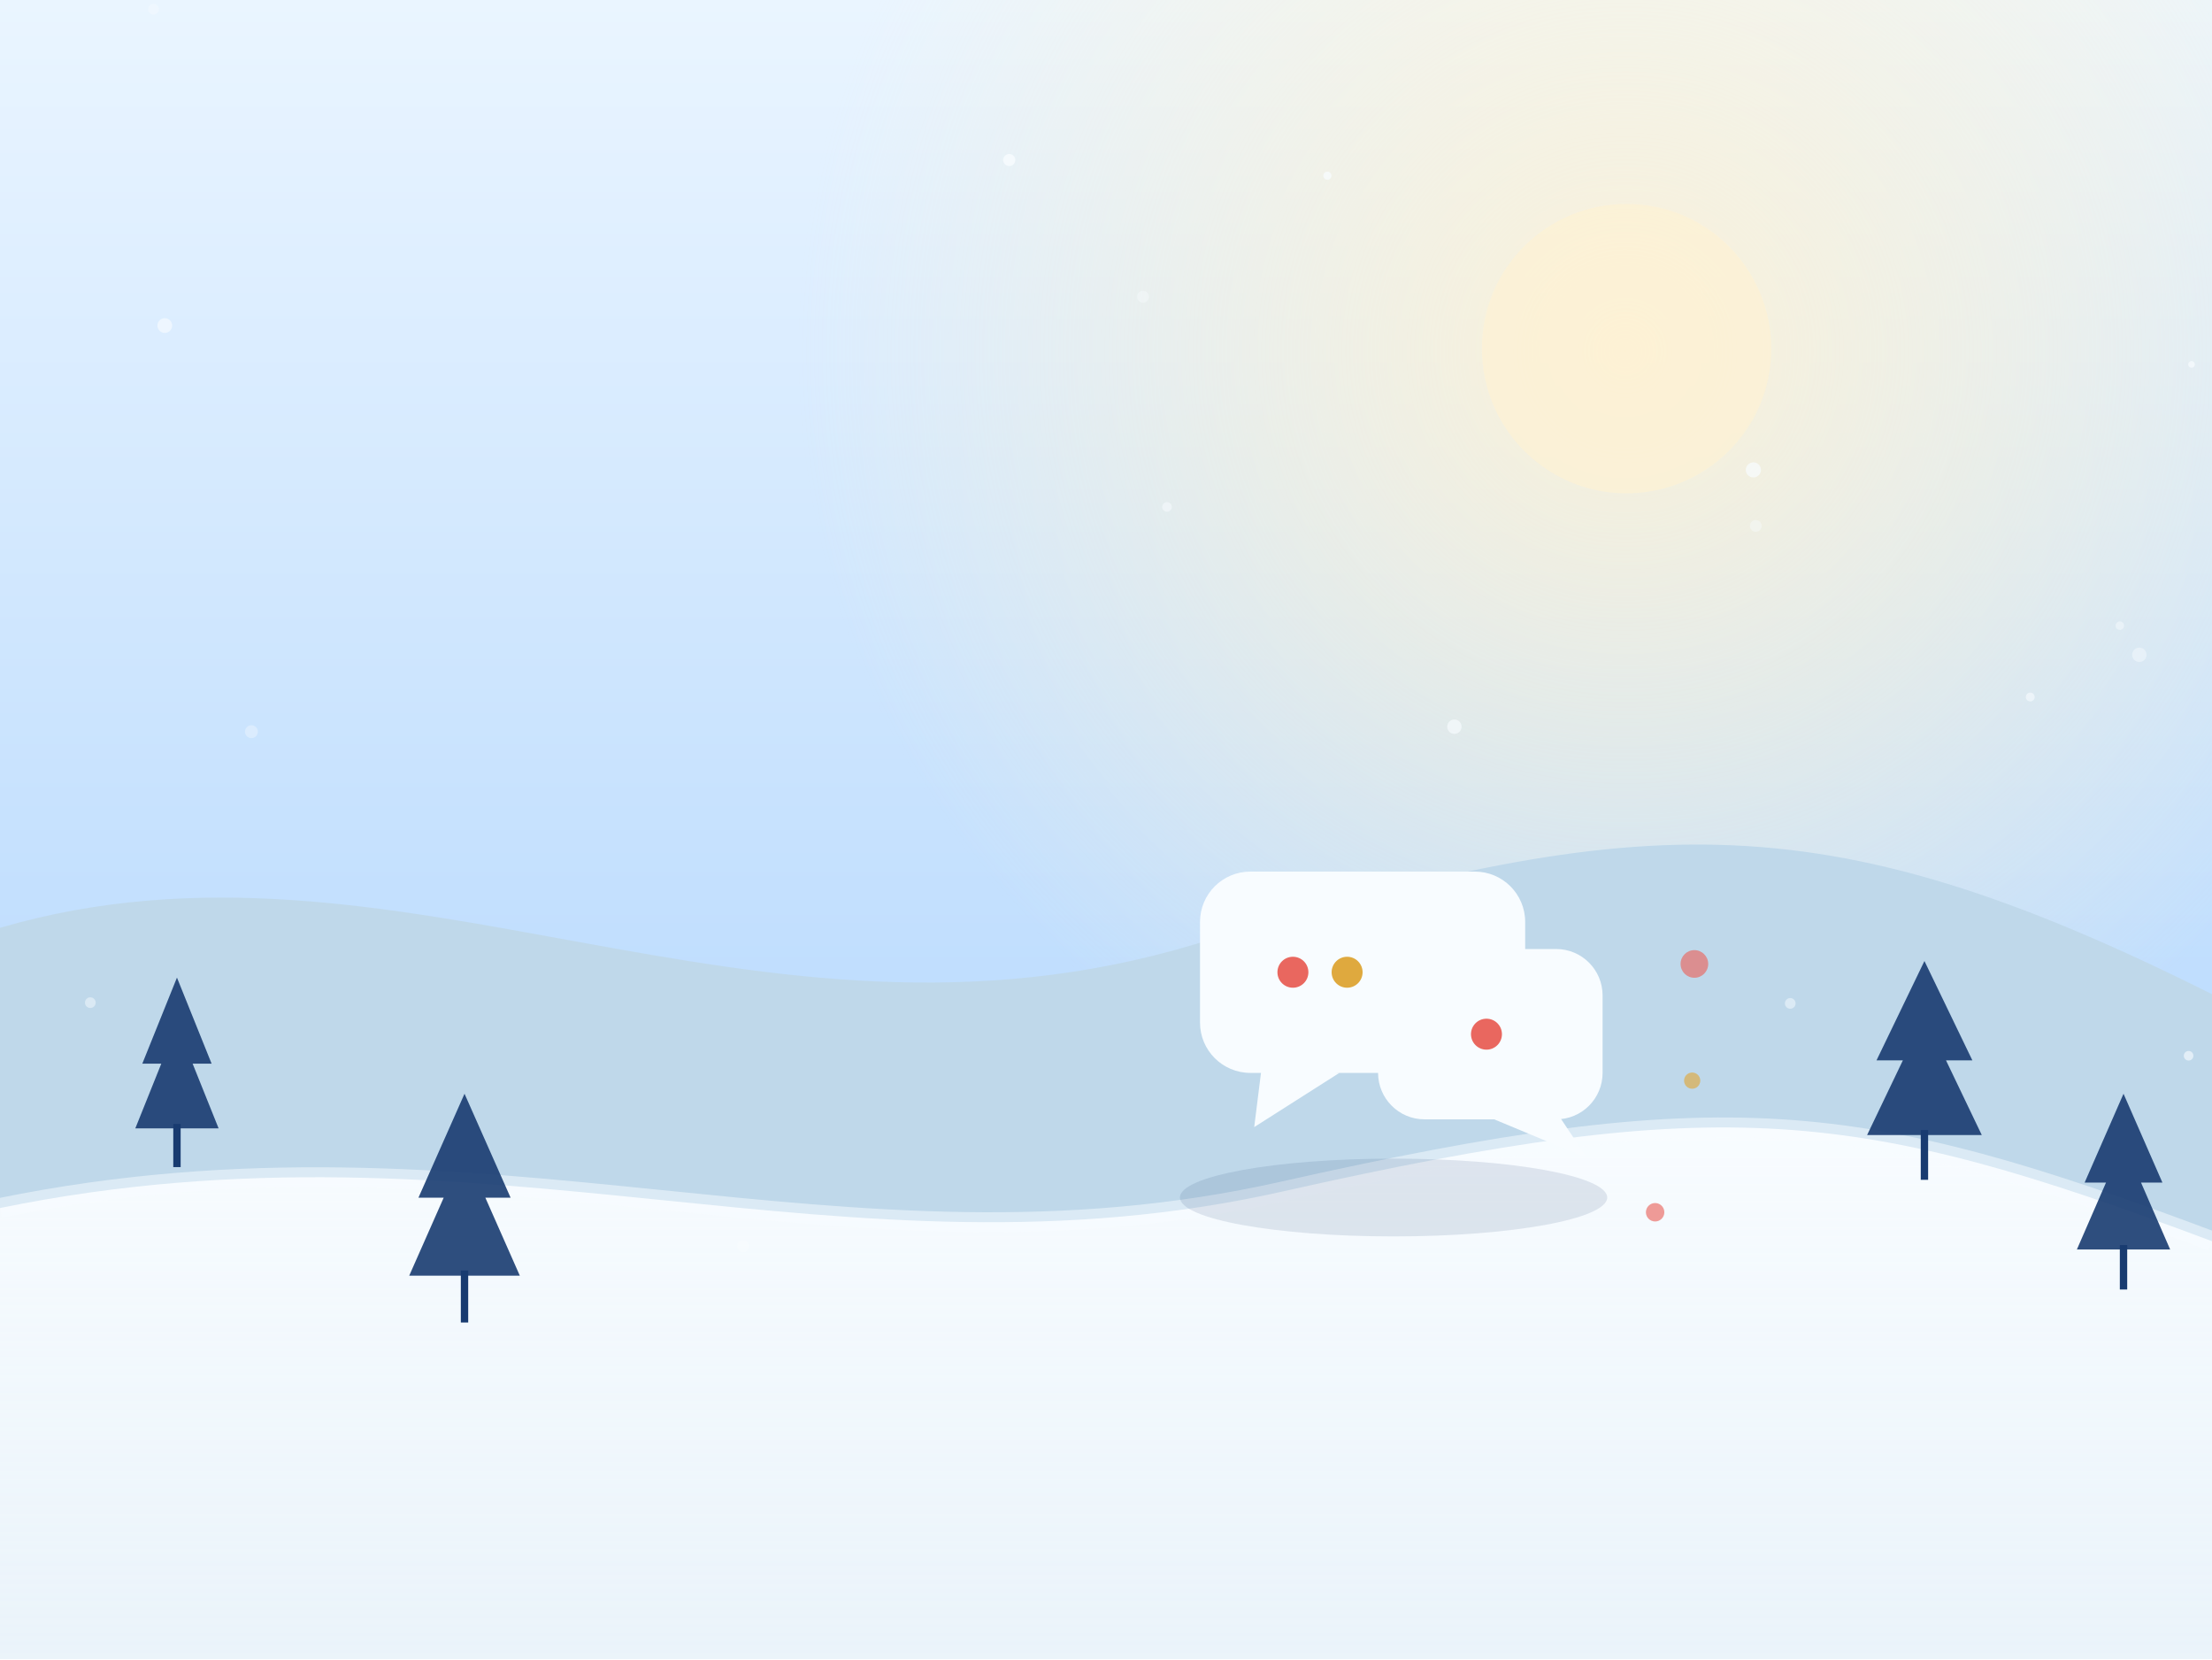
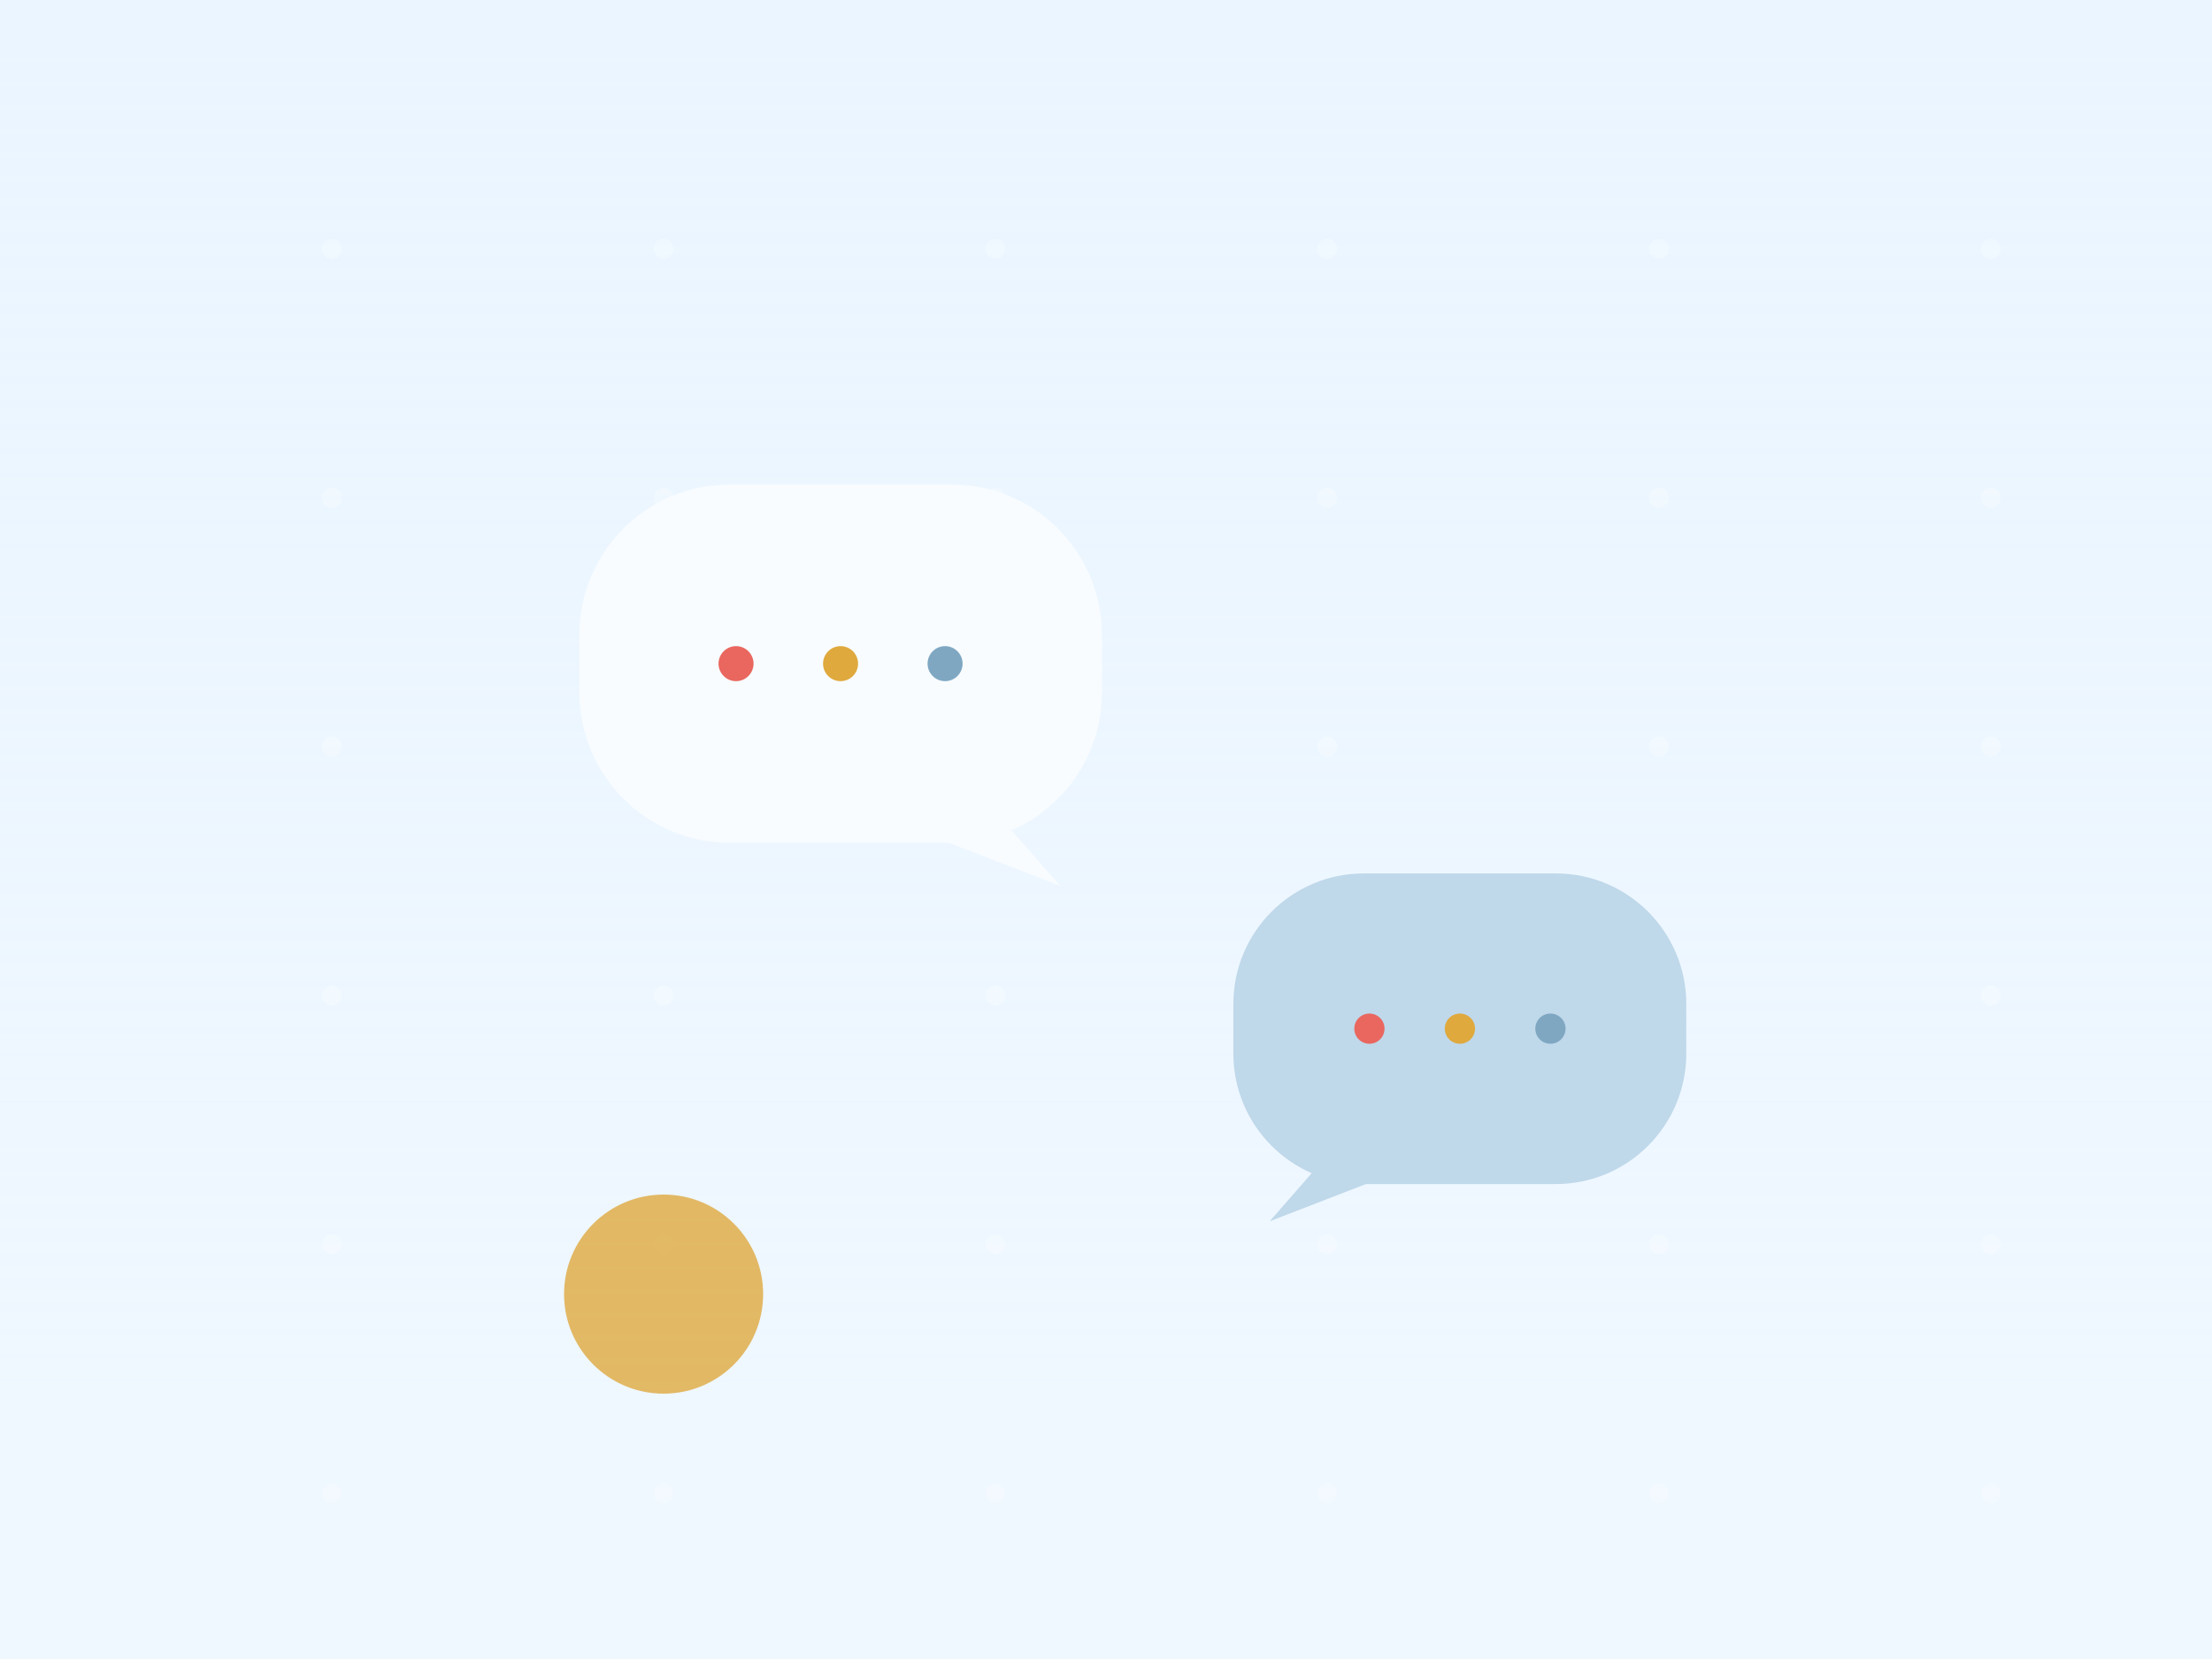
<svg xmlns="http://www.w3.org/2000/svg" viewBox="0 0 1200 900" width="1200" height="900" role="img" aria-labelledby="art-chat-empty-winter-title art-chat-empty-winter-desc">
  <defs>
    <linearGradient id="art-chat-empty-winter-sky" x1="0" y1="0" x2="0" y2="1">
      <stop offset="0" stop-color="#EAF5FF" />
-       <stop offset="1" stop-color="#A3CEFD" />
-     </linearGradient>
-     <linearGradient id="art-chat-empty-winter-ground" x1="0" y1="0" x2="0" y2="1">
-       <stop offset="0" stop-color="#F8FCFF" />
-       <stop offset="1" stop-color="#F8FCFF" stop-opacity="0.76" />
+       <stop offset="1" stop-color="#EAF5FF" stop-opacity="0.72" />
    </linearGradient>
    <radialGradient id="art-chat-empty-winter-glow">
-       <stop offset="0" stop-color="#FFF2D2" stop-opacity="0.85" />
+       <stop offset="0" stop-color="#FFF2D2" stop-opacity="0.8" />
      <stop offset="1" stop-color="#FFF2D2" stop-opacity="0" />
    </radialGradient>
  </defs>
  <rect width="1200" height="900" fill="url(#art-chat-empty-winter-sky)" />
-   <circle cx="882.4" cy="189.1" r="454.2" fill="url(#art-chat-empty-winter-glow)" />
-   <circle cx="882.4" cy="189.1" r="78.5" fill="#FFF2D2" opacity="0.6" />
-   <path d="M0 503.3 C216 440.3, 408 584.3, 648 512.3 S984 431.3, 1200 539.3 L1200 900 L0 900 Z" fill="#BFD8EA" />
-   <path d="M0 655.3 C264 601.3, 456 700.3, 696 646.3 S1008 601.3, 1200 673.3 L1200 900 L0 900 Z" fill="url(#art-chat-empty-winter-ground)" />
-   <path d="M0 655.3 C264 601.3, 456 700.3, 696 646.3 S1008 601.3, 1200 673.3" fill="none" stroke="#F8FCFF" stroke-width="10.8" opacity="0.5" />
-   <circle cx="720.1" cy="95.3" r="2.2" fill="#F8FCFF" opacity="0.74" />
-   <circle cx="1188.9" cy="197.7" r="1.8" fill="#F8FCFF" opacity="0.69" />
-   <circle cx="89.4" cy="176.6" r="4" fill="#F8FCFF" opacity="0.63" />
-   <circle cx="403.1" cy="676" r="3.3" fill="#F8FCFF" opacity="0.46" />
-   <circle cx="1160.6" cy="355.2" r="3.9" fill="#F8FCFF" opacity="0.43" />
-   <circle cx="971.2" cy="544.3" r="2.9" fill="#F8FCFF" opacity="0.50" />
-   <circle cx="633.1" cy="275" r="2.6" fill="#F8FCFF" opacity="0.52" />
-   <circle cx="951.2" cy="254.9" r="4.1" fill="#F8FCFF" opacity="0.71" />
-   <circle cx="136.4" cy="396.9" r="3.5" fill="#F8FCFF" opacity="0.34" />
-   <circle cx="49" cy="543.9" r="2.9" fill="#F8FCFF" opacity="0.47" />
-   <circle cx="83.3" cy="5" r="2.9" fill="#F8FCFF" opacity="0.35" />
-   <circle cx="547.5" cy="86.8" r="3.3" fill="#F8FCFF" opacity="0.77" />
-   <circle cx="1101.4" cy="378.1" r="2.4" fill="#F8FCFF" opacity="0.59" />
-   <circle cx="952.5" cy="285.3" r="3.2" fill="#F8FCFF" opacity="0.40" />
-   <circle cx="620.1" cy="161" r="3.2" fill="#F8FCFF" opacity="0.39" />
-   <circle cx="1150" cy="339.4" r="2.3" fill="#F8FCFF" opacity="0.45" />
-   <circle cx="1187.3" cy="572.7" r="2.6" fill="#F8FCFF" opacity="0.61" />
-   <circle cx="789" cy="394.2" r="3.9" fill="#F8FCFF" opacity="0.66" />
-   <rect x="94" y="609.7" width="4" height="23.4" fill="#183B70" />
-   <path d="M96 530.3 L77.2 577 L87.5 577 L73.4 612.1 L118.6 612.1 L104.5 577 L114.8 577 Z" fill="#183B70" opacity="0.9" />
-   <rect x="250" y="689.2" width="4" height="28.2" fill="#183B70" />
-   <path d="M252 593.3 L227 649.7 L240.7 649.7 L222 692 L282 692 L263.3 649.7 L277 649.7 Z" fill="#183B70" opacity="0.9" />
-   <rect x="1042" y="613" width="4" height="27" fill="#183B70" />
-   <path d="M1044 521.3 L1018 575.2 L1032.3 575.2 L1012.9 615.7 L1075.1 615.7 L1055.7 575.2 L1070 575.2 Z" fill="#183B70" opacity="0.9" />
-   <rect x="1150" y="675.4" width="4" height="24.1" fill="#183B70" />
-   <path d="M1152 593.3 L1130.9 641.5 L1142.5 641.5 L1126.7 677.8 L1177.3 677.8 L1161.5 641.5 L1173.1 641.5 Z" fill="#183B70" opacity="0.9" />
-   <ellipse cx="756" cy="649.6" rx="115.9" ry="21.1" fill="#183B70" opacity="0.12" />
-   <circle cx="919.2" cy="522.9" r="7.5" fill="#E9675F" opacity="0.65" />
-   <circle cx="918" cy="586.2" r="4.4" fill="#DFA93E" opacity="0.65" />
-   <circle cx="897.9" cy="657.6" r="5" fill="#E9675F" opacity="0.65" />
-   <g transform="translate(756 540) scale(2.1)">
-     <rect x="-50" y="-32" width="84" height="52" rx="13" fill="#F8FCFF" />
-     <path d="M-34 18 L-36 34 L-14 20 Z" fill="#F8FCFF" />
-     <rect x="-4" y="-12" width="58" height="44" rx="12" fill="#F8FCFF" />
-     <path d="M42 30 L50 42 L26 32 Z" fill="#F8FCFF" />
-     <circle cx="-26" cy="-6" r="4" fill="#E9675F" />
-     <circle cx="-12" cy="-6" r="4" fill="#DFA93E" />
-     <circle cx="24" cy="10" r="4" fill="#E9675F" />
-   </g>
+   <circle cx="180" cy="135" r="5.4" fill="#F8FCFF" opacity="0.42" />
+   <circle cx="360" cy="135" r="5.4" fill="#F8FCFF" opacity="0.42" />
+   <circle cx="540" cy="135" r="5.4" fill="#F8FCFF" opacity="0.42" />
+   <circle cx="720" cy="135" r="5.4" fill="#F8FCFF" opacity="0.42" />
+   <circle cx="900" cy="135" r="5.4" fill="#F8FCFF" opacity="0.42" />
+   <circle cx="1080" cy="135" r="5.4" fill="#F8FCFF" opacity="0.42" />
+   <circle cx="180" cy="270" r="5.4" fill="#F8FCFF" opacity="0.42" />
+   <circle cx="360" cy="270" r="5.4" fill="#F8FCFF" opacity="0.42" />
+   <circle cx="540" cy="270" r="5.4" fill="#F8FCFF" opacity="0.42" />
+   <circle cx="720" cy="270" r="5.4" fill="#F8FCFF" opacity="0.42" />
+   <circle cx="900" cy="270" r="5.4" fill="#F8FCFF" opacity="0.42" />
+   <circle cx="1080" cy="270" r="5.4" fill="#F8FCFF" opacity="0.42" />
+   <circle cx="180" cy="405" r="5.4" fill="#F8FCFF" opacity="0.42" />
+   <circle cx="360" cy="405" r="5.4" fill="#F8FCFF" opacity="0.42" />
+   <circle cx="540" cy="405" r="5.4" fill="#F8FCFF" opacity="0.42" />
+   <circle cx="720" cy="405" r="5.4" fill="#F8FCFF" opacity="0.42" />
+   <circle cx="900" cy="405" r="5.4" fill="#F8FCFF" opacity="0.42" />
+   <circle cx="1080" cy="405" r="5.4" fill="#F8FCFF" opacity="0.42" />
+   <circle cx="180" cy="540" r="5.4" fill="#F8FCFF" opacity="0.42" />
+   <circle cx="360" cy="540" r="5.4" fill="#F8FCFF" opacity="0.42" />
+   <circle cx="540" cy="540" r="5.4" fill="#F8FCFF" opacity="0.42" />
+   <circle cx="720" cy="540" r="5.4" fill="#F8FCFF" opacity="0.42" />
+   <circle cx="900" cy="540" r="5.4" fill="#F8FCFF" opacity="0.42" />
+   <circle cx="1080" cy="540" r="5.4" fill="#F8FCFF" opacity="0.42" />
+   <circle cx="180" cy="675" r="5.4" fill="#F8FCFF" opacity="0.42" />
+   <circle cx="360" cy="675" r="5.4" fill="#F8FCFF" opacity="0.42" />
+   <circle cx="540" cy="675" r="5.4" fill="#F8FCFF" opacity="0.42" />
+   <circle cx="720" cy="675" r="5.4" fill="#F8FCFF" opacity="0.42" />
+   <circle cx="900" cy="675" r="5.4" fill="#F8FCFF" opacity="0.42" />
+   <circle cx="1080" cy="675" r="5.4" fill="#F8FCFF" opacity="0.42" />
+   <circle cx="180" cy="810" r="5.4" fill="#F8FCFF" opacity="0.42" />
+   <circle cx="360" cy="810" r="5.4" fill="#F8FCFF" opacity="0.42" />
+   <circle cx="540" cy="810" r="5.4" fill="#F8FCFF" opacity="0.42" />
+   <circle cx="720" cy="810" r="5.4" fill="#F8FCFF" opacity="0.42" />
+   <circle cx="900" cy="810" r="5.4" fill="#F8FCFF" opacity="0.42" />
+   <circle cx="1080" cy="810" r="5.4" fill="#F8FCFF" opacity="0.42" />
+   <rect x="314.3" y="262.8" width="283.5" height="194.4" rx="81.6" fill="#F8FCFF" />
+   <path d="M524 422.2 L575.1 480.5 L464.5 437.8 Z" fill="#F8FCFF" />
+   <circle cx="399.3" cy="360" r="9.5" fill="#E9675F" />
+   <circle cx="456" cy="360" r="9.5" fill="#DFA93E" />
+   <circle cx="512.7" cy="360" r="9.5" fill="#7FA7C2" />
+   <rect x="669.1" y="473.8" width="245.7" height="168.5" rx="70.8" fill="#BFD8EA" />
+   <path d="M733 611.9 L688.8 662.5 L784.6 625.4 Z" fill="#BFD8EA" />
+   <circle cx="742.9" cy="558" r="8.2" fill="#E9675F" />
+   <circle cx="792" cy="558" r="8.2" fill="#DFA93E" />
+   <circle cx="841.1" cy="558" r="8.2" fill="#7FA7C2" />
+   <circle cx="360" cy="702" r="54" fill="#DFA93E" opacity="0.80" />
</svg>
